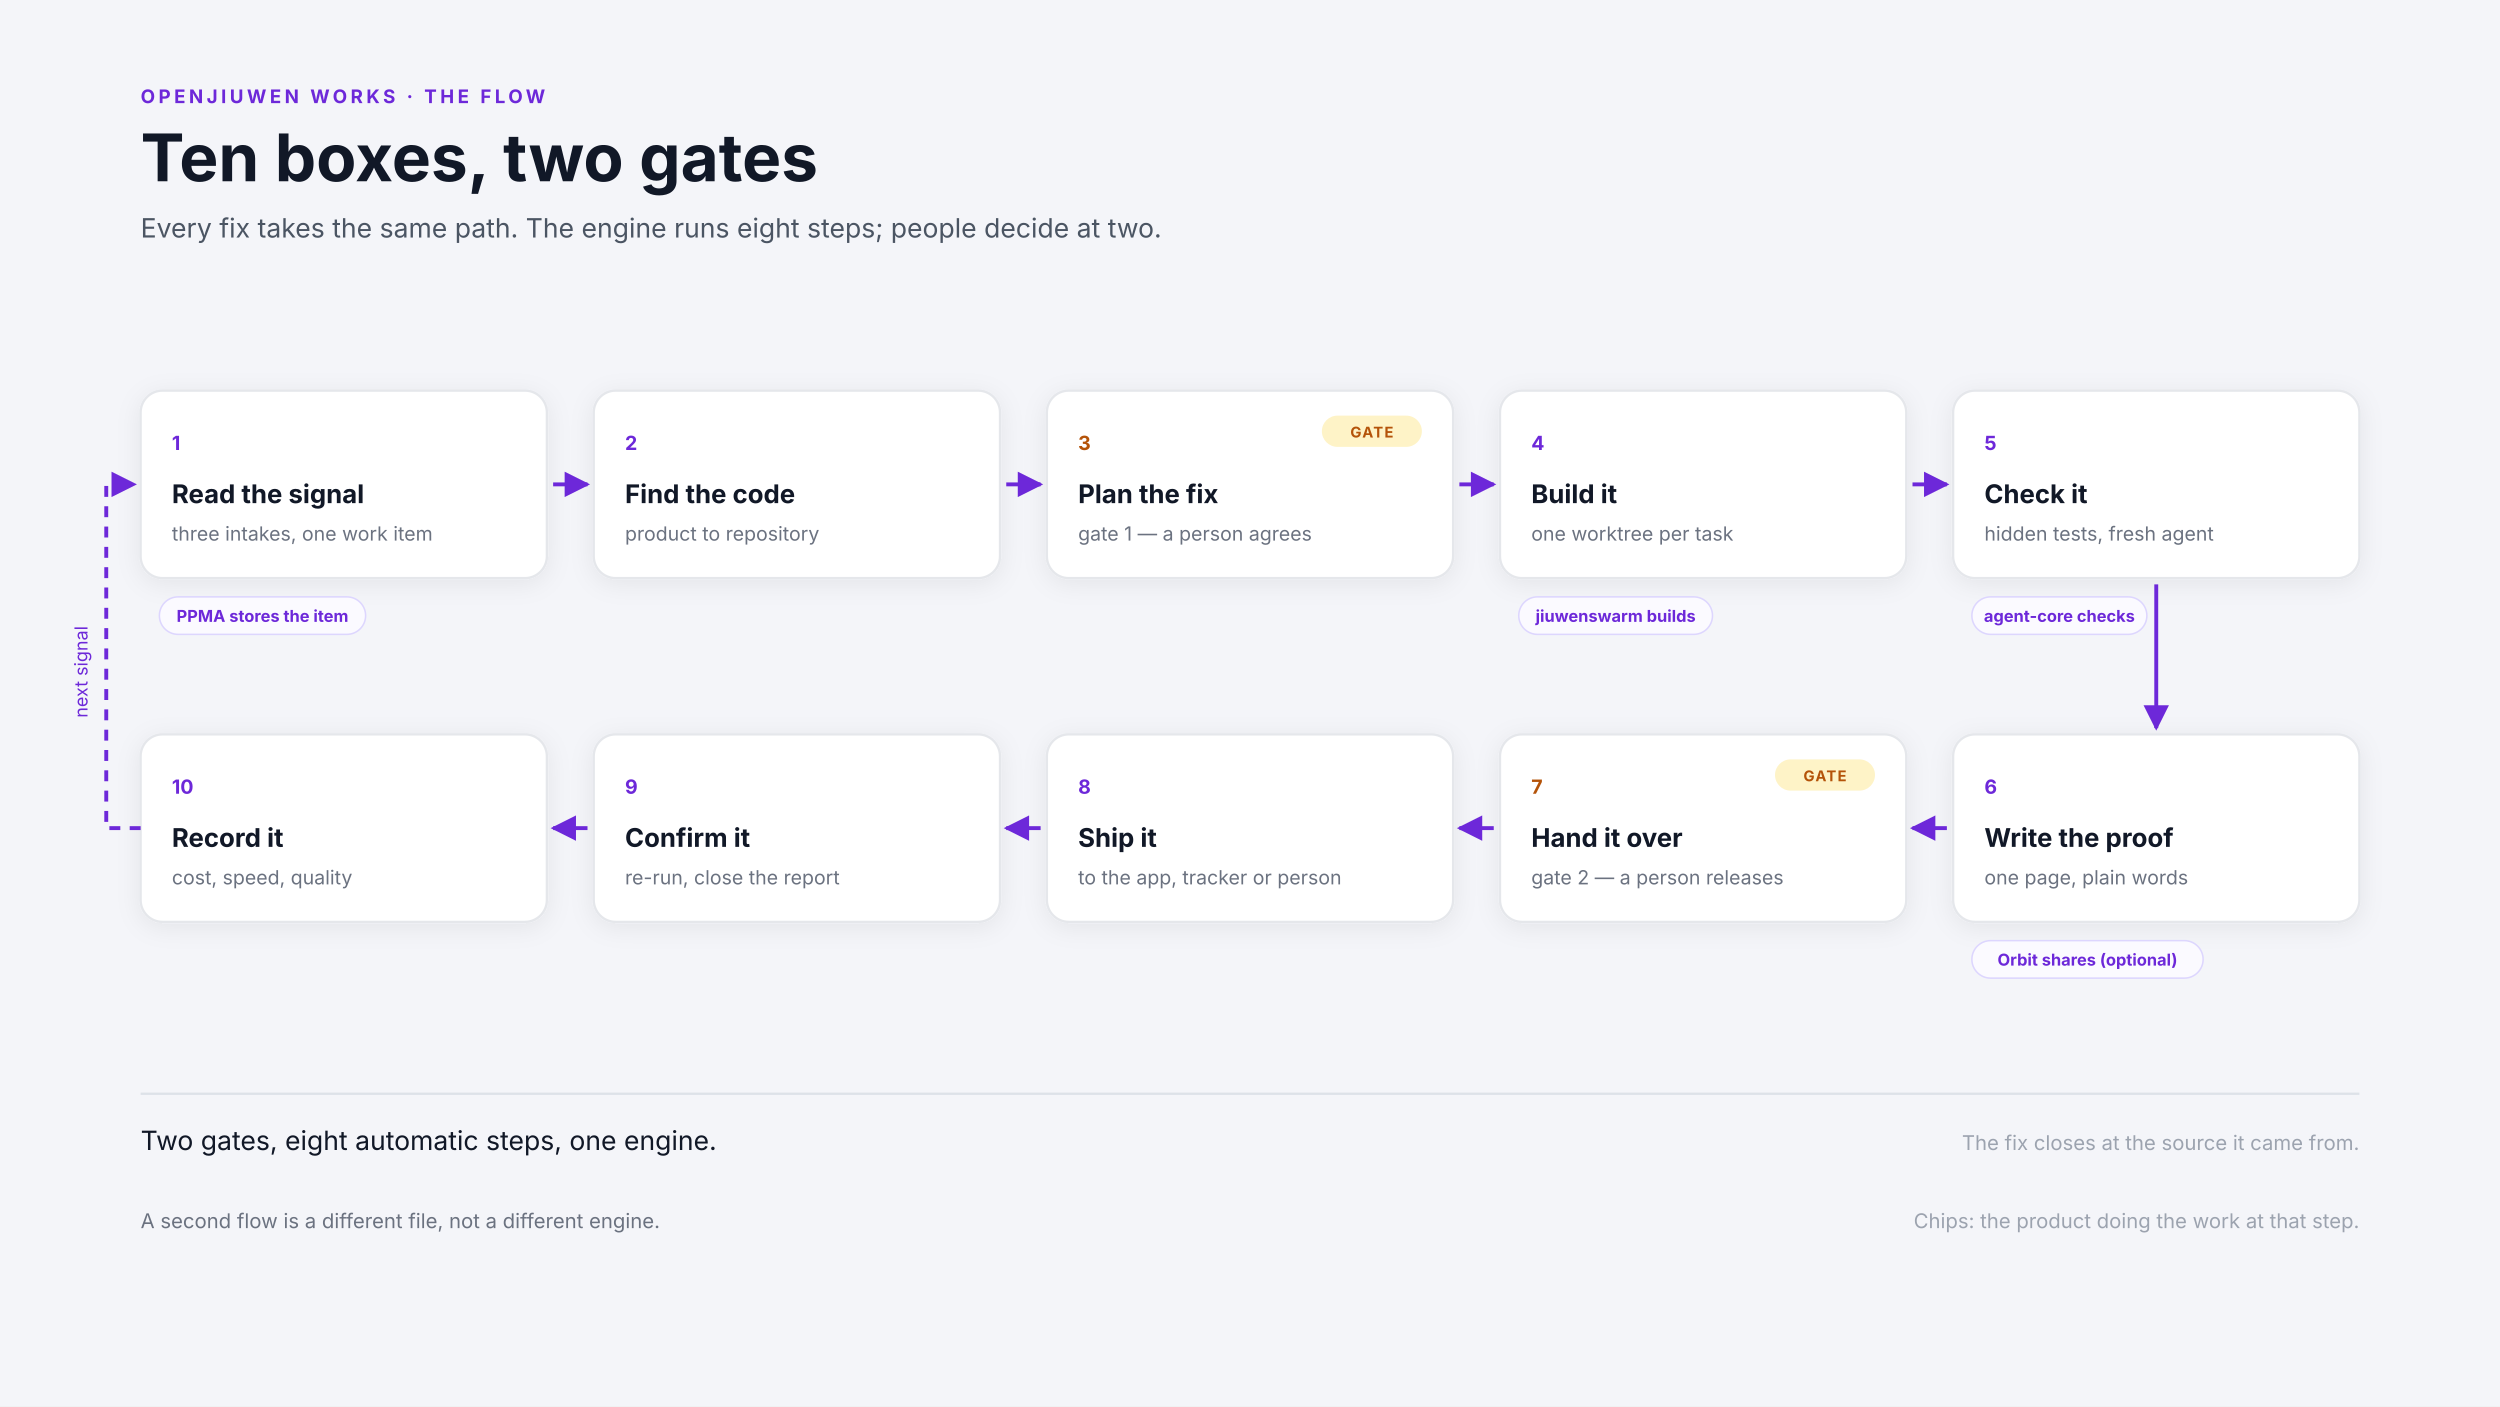
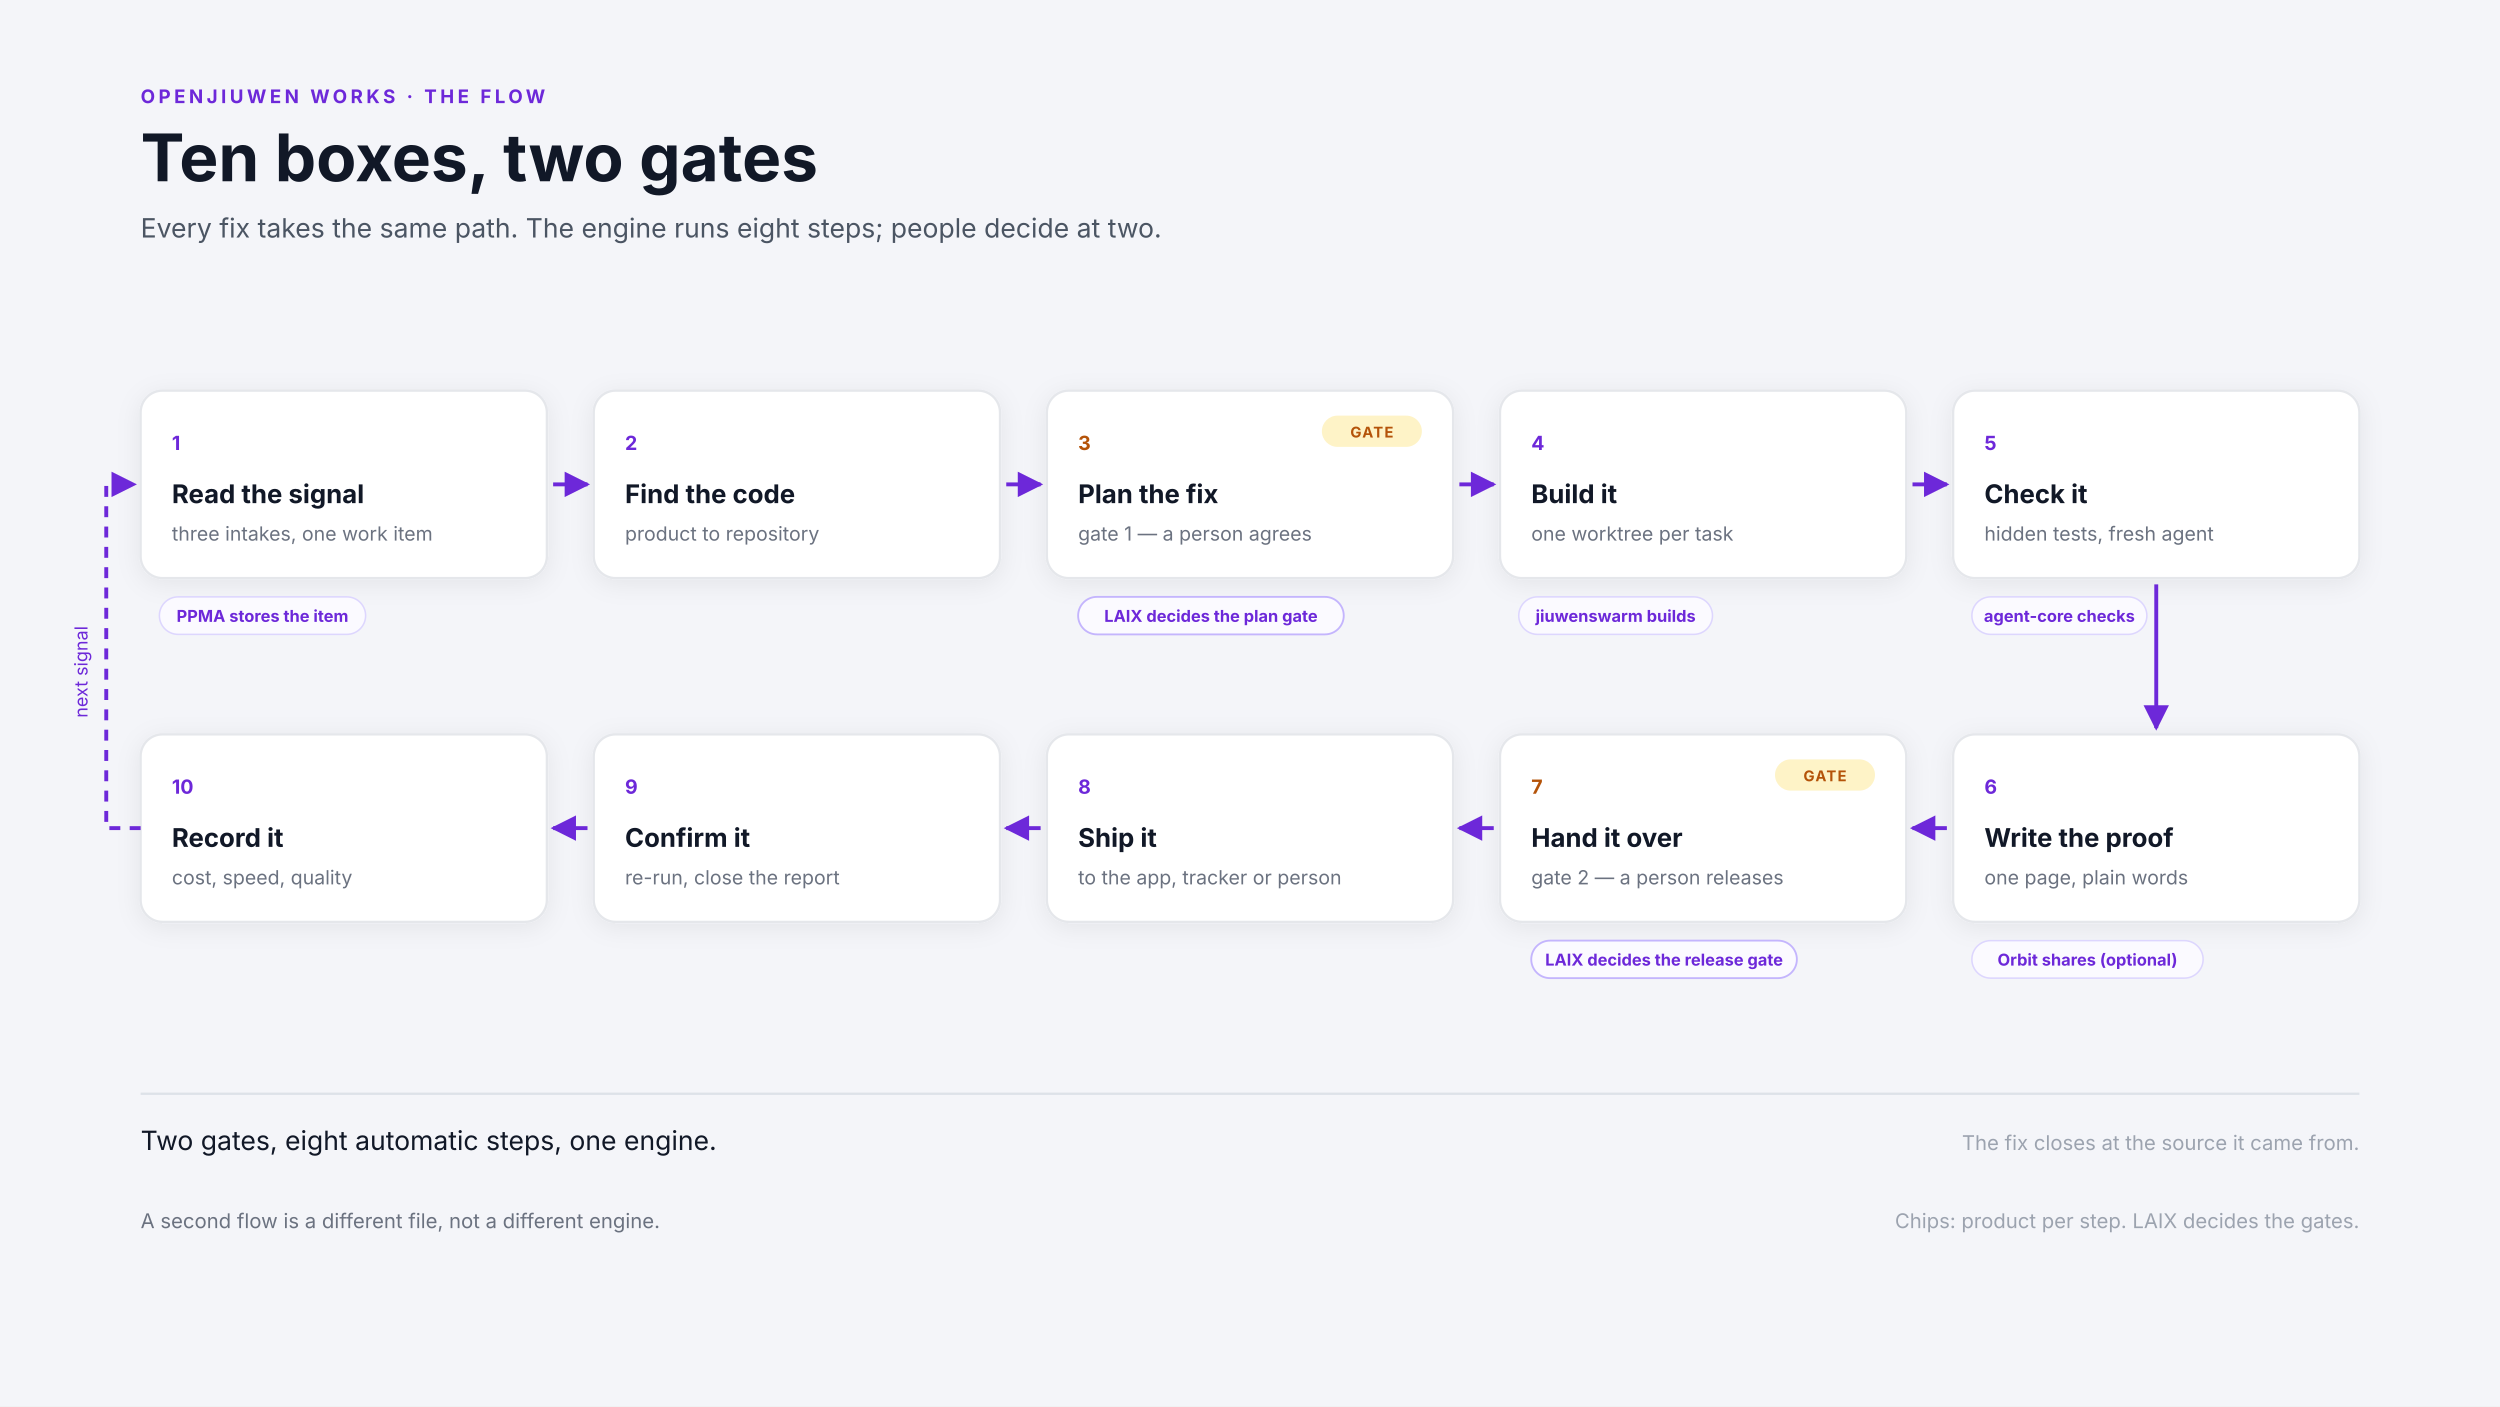
<svg xmlns="http://www.w3.org/2000/svg" width="1600" height="900" viewBox="0 0 1600 900" font-family="Inter, Segoe UI, Arial, Helvetica, sans-serif">
  <defs>
    <filter id="softF" x="-20%" y="-20%" width="140%" height="140%">
      <feDropShadow dx="0" dy="3" stdDeviation="8" flood-color="#111827" flood-opacity="0.07" />
    </filter>
    <marker id="arrowF" viewBox="0 0 10 10" refX="9" refY="5" markerWidth="6.5" markerHeight="6.5" orient="auto-start-reverse">
      <path d="M 0 0 L 10 5 L 0 10 z" fill="#6D28D9" />
    </marker>
  </defs>
  <rect x="0" y="0" width="1600" height="900" fill="#F4F5F9" />
  <text x="90" y="66" font-size="12" font-weight="700" fill="#6D28D9" letter-spacing="2.2">OPENJIUWEN WORKS · THE FLOW</text>
  <text x="90" y="116" font-size="42" font-weight="700" fill="#111827">Ten boxes, two gates</text>
  <text x="90" y="152" font-size="17" fill="#4B5563">Every fix takes the same path. The engine runs eight steps; people decide at two.</text>
  <rect x="90" y="250" width="260" height="120" rx="14" fill="#FFFFFF" stroke="#E5E7EB" stroke-width="1.5" filter="url(#softF)" />
  <text x="110" y="288" font-size="12.5" font-weight="700" fill="#6D28D9">1</text>
  <text x="110" y="322" font-size="16.5" font-weight="700" fill="#111827">Read the signal</text>
  <text x="110" y="346" font-size="12.5" fill="#6B7280">three intakes, one work item</text>
  <rect x="380" y="250" width="260" height="120" rx="14" fill="#FFFFFF" stroke="#E5E7EB" stroke-width="1.5" filter="url(#softF)" />
  <text x="400" y="288" font-size="12.5" font-weight="700" fill="#6D28D9">2</text>
  <text x="400" y="322" font-size="16.5" font-weight="700" fill="#111827">Find the code</text>
  <text x="400" y="346" font-size="12.5" fill="#6B7280">product to repository</text>
  <rect x="670" y="250" width="260" height="120" rx="14" fill="#FFFFFF" stroke="#E5E7EB" stroke-width="1.5" filter="url(#softF)" />
  <text x="690" y="288" font-size="12.5" font-weight="700" fill="#B45309">3</text>
  <text x="690" y="322" font-size="16.5" font-weight="700" fill="#111827">Plan the fix</text>
  <text x="690" y="346" font-size="12.5" fill="#6B7280">gate 1 — a person agrees</text>
  <rect x="846" y="266" width="64" height="20" rx="10" fill="#FEF3C7" />
  <text x="878" y="280" font-size="9.5" font-weight="700" fill="#B45309" text-anchor="middle" letter-spacing="0.8">GATE</text>
  <rect x="960" y="250" width="260" height="120" rx="14" fill="#FFFFFF" stroke="#E5E7EB" stroke-width="1.5" filter="url(#softF)" />
  <text x="980" y="288" font-size="12.5" font-weight="700" fill="#6D28D9">4</text>
  <text x="980" y="322" font-size="16.5" font-weight="700" fill="#111827">Build it</text>
  <text x="980" y="346" font-size="12.5" fill="#6B7280">one worktree per task</text>
  <rect x="1250" y="250" width="260" height="120" rx="14" fill="#FFFFFF" stroke="#E5E7EB" stroke-width="1.5" filter="url(#softF)" />
  <text x="1270" y="288" font-size="12.5" font-weight="700" fill="#6D28D9">5</text>
  <text x="1270" y="322" font-size="16.5" font-weight="700" fill="#111827">Check it</text>
  <text x="1270" y="346" font-size="12.5" fill="#6B7280">hidden tests, fresh agent</text>
  <line x1="354" y1="310" x2="376" y2="310" stroke="#6D28D9" stroke-width="2.5" marker-end="url(#arrowF)" />
  <line x1="644" y1="310" x2="666" y2="310" stroke="#6D28D9" stroke-width="2.5" marker-end="url(#arrowF)" />
  <line x1="934" y1="310" x2="956" y2="310" stroke="#6D28D9" stroke-width="2.5" marker-end="url(#arrowF)" />
  <line x1="1224" y1="310" x2="1246" y2="310" stroke="#6D28D9" stroke-width="2.5" marker-end="url(#arrowF)" />
  <line x1="1380" y1="374" x2="1380" y2="466" stroke="#6D28D9" stroke-width="2.5" marker-end="url(#arrowF)" />
  <rect x="1250" y="470" width="260" height="120" rx="14" fill="#FFFFFF" stroke="#E5E7EB" stroke-width="1.5" filter="url(#softF)" />
  <text x="1270" y="508" font-size="12.5" font-weight="700" fill="#6D28D9">6</text>
  <text x="1270" y="542" font-size="16.5" font-weight="700" fill="#111827">Write the proof</text>
  <text x="1270" y="566" font-size="12.5" fill="#6B7280">one page, plain words</text>
  <rect x="960" y="470" width="260" height="120" rx="14" fill="#FFFFFF" stroke="#E5E7EB" stroke-width="1.5" filter="url(#softF)" />
  <text x="980" y="508" font-size="12.5" font-weight="700" fill="#B45309">7</text>
  <text x="980" y="542" font-size="16.5" font-weight="700" fill="#111827">Hand it over</text>
  <text x="980" y="566" font-size="12.5" fill="#6B7280">gate 2 — a person releases</text>
  <rect x="1136" y="486" width="64" height="20" rx="10" fill="#FEF3C7" />
  <text x="1168" y="500" font-size="9.5" font-weight="700" fill="#B45309" text-anchor="middle" letter-spacing="0.8">GATE</text>
  <rect x="670" y="470" width="260" height="120" rx="14" fill="#FFFFFF" stroke="#E5E7EB" stroke-width="1.5" filter="url(#softF)" />
  <text x="690" y="508" font-size="12.5" font-weight="700" fill="#6D28D9">8</text>
  <text x="690" y="542" font-size="16.5" font-weight="700" fill="#111827">Ship it</text>
  <text x="690" y="566" font-size="12.5" fill="#6B7280">to the app, tracker or person</text>
  <rect x="380" y="470" width="260" height="120" rx="14" fill="#FFFFFF" stroke="#E5E7EB" stroke-width="1.5" filter="url(#softF)" />
  <text x="400" y="508" font-size="12.5" font-weight="700" fill="#6D28D9">9</text>
  <text x="400" y="542" font-size="16.5" font-weight="700" fill="#111827">Confirm it</text>
  <text x="400" y="566" font-size="12.5" fill="#6B7280">re-run, close the report</text>
  <rect x="90" y="470" width="260" height="120" rx="14" fill="#FFFFFF" stroke="#E5E7EB" stroke-width="1.5" filter="url(#softF)" />
  <text x="110" y="508" font-size="12.5" font-weight="700" fill="#6D28D9">10</text>
  <text x="110" y="542" font-size="16.5" font-weight="700" fill="#111827">Record it</text>
  <text x="110" y="566" font-size="12.5" fill="#6B7280">cost, speed, quality</text>
  <line x1="1246" y1="530" x2="1224" y2="530" stroke="#6D28D9" stroke-width="2.5" marker-end="url(#arrowF)" />
  <line x1="956" y1="530" x2="934" y2="530" stroke="#6D28D9" stroke-width="2.5" marker-end="url(#arrowF)" />
  <line x1="666" y1="530" x2="644" y2="530" stroke="#6D28D9" stroke-width="2.5" marker-end="url(#arrowF)" />
  <line x1="376" y1="530" x2="354" y2="530" stroke="#6D28D9" stroke-width="2.5" marker-end="url(#arrowF)" />
  <path d="M 90 530 L 68 530 L 68 310 L 86 310" fill="none" stroke="#6D28D9" stroke-width="2.5" stroke-dasharray="7 6" marker-end="url(#arrowF)" />
  <text x="56" y="430" transform="rotate(-90 56 430)" font-size="11.5" fill="#6D28D9" text-anchor="middle">next signal</text>
  <rect x="102" y="382" width="132" height="24" rx="12" fill="#FBFAFF" stroke="#DDD6FE" stroke-width="1" />
  <text x="168" y="398" font-size="10.5" font-weight="700" fill="#6D28D9" text-anchor="middle">PPMA stores the item</text>
  <rect x="972" y="382" width="124" height="24" rx="12" fill="#FBFAFF" stroke="#DDD6FE" stroke-width="1" />
  <text x="1034" y="398" font-size="10.5" font-weight="700" fill="#6D28D9" text-anchor="middle">jiuwenswarm builds</text>
  <rect x="1262" y="382" width="112" height="24" rx="12" fill="#FBFAFF" stroke="#DDD6FE" stroke-width="1" />
  <text x="1318" y="398" font-size="10.5" font-weight="700" fill="#6D28D9" text-anchor="middle">agent-core checks</text>
  <rect x="1262" y="602" width="148" height="24" rx="12" fill="#FBFAFF" stroke="#DDD6FE" stroke-width="1" />
  <text x="1336" y="618" font-size="10.5" font-weight="700" fill="#6D28D9" text-anchor="middle">Orbit shares (optional)</text>
+   <rect x="690" y="382" width="170" height="24" rx="12" fill="#FBFAFF" stroke="#C4B5FD" stroke-width="1.2" />
+   <text x="775" y="398" font-size="10.5" font-weight="700" fill="#6D28D9" text-anchor="middle">LAIX decides the plan gate</text>
+   <rect x="980" y="602" width="170" height="24" rx="12" fill="#FBFAFF" stroke="#C4B5FD" stroke-width="1.2" />
+   <text x="1065" y="618" font-size="10.5" font-weight="700" fill="#6D28D9" text-anchor="middle">LAIX decides the release gate</text>
  <line x1="90" y1="700" x2="1510" y2="700" stroke="#DDE2E8" stroke-width="1.5" />
  <text x="90" y="736" font-size="17" fill="#111827">Two gates, eight automatic steps, one engine.</text>
  <text x="1510" y="736" font-size="13" fill="#9CA3AF" text-anchor="end">The fix closes at the source it came from.</text>
  <text x="90" y="786" font-size="13" fill="#6B7280">A second flow is a different file, not a different engine.</text>
-   <text x="1510" y="786" font-size="13" fill="#9CA3AF" text-anchor="end">Chips: the product doing the work at that step.</text>
+   <text x="1510" y="786" font-size="13" fill="#9CA3AF" text-anchor="end">Chips: product per step. LAIX decides the gates.</text>
</svg>
